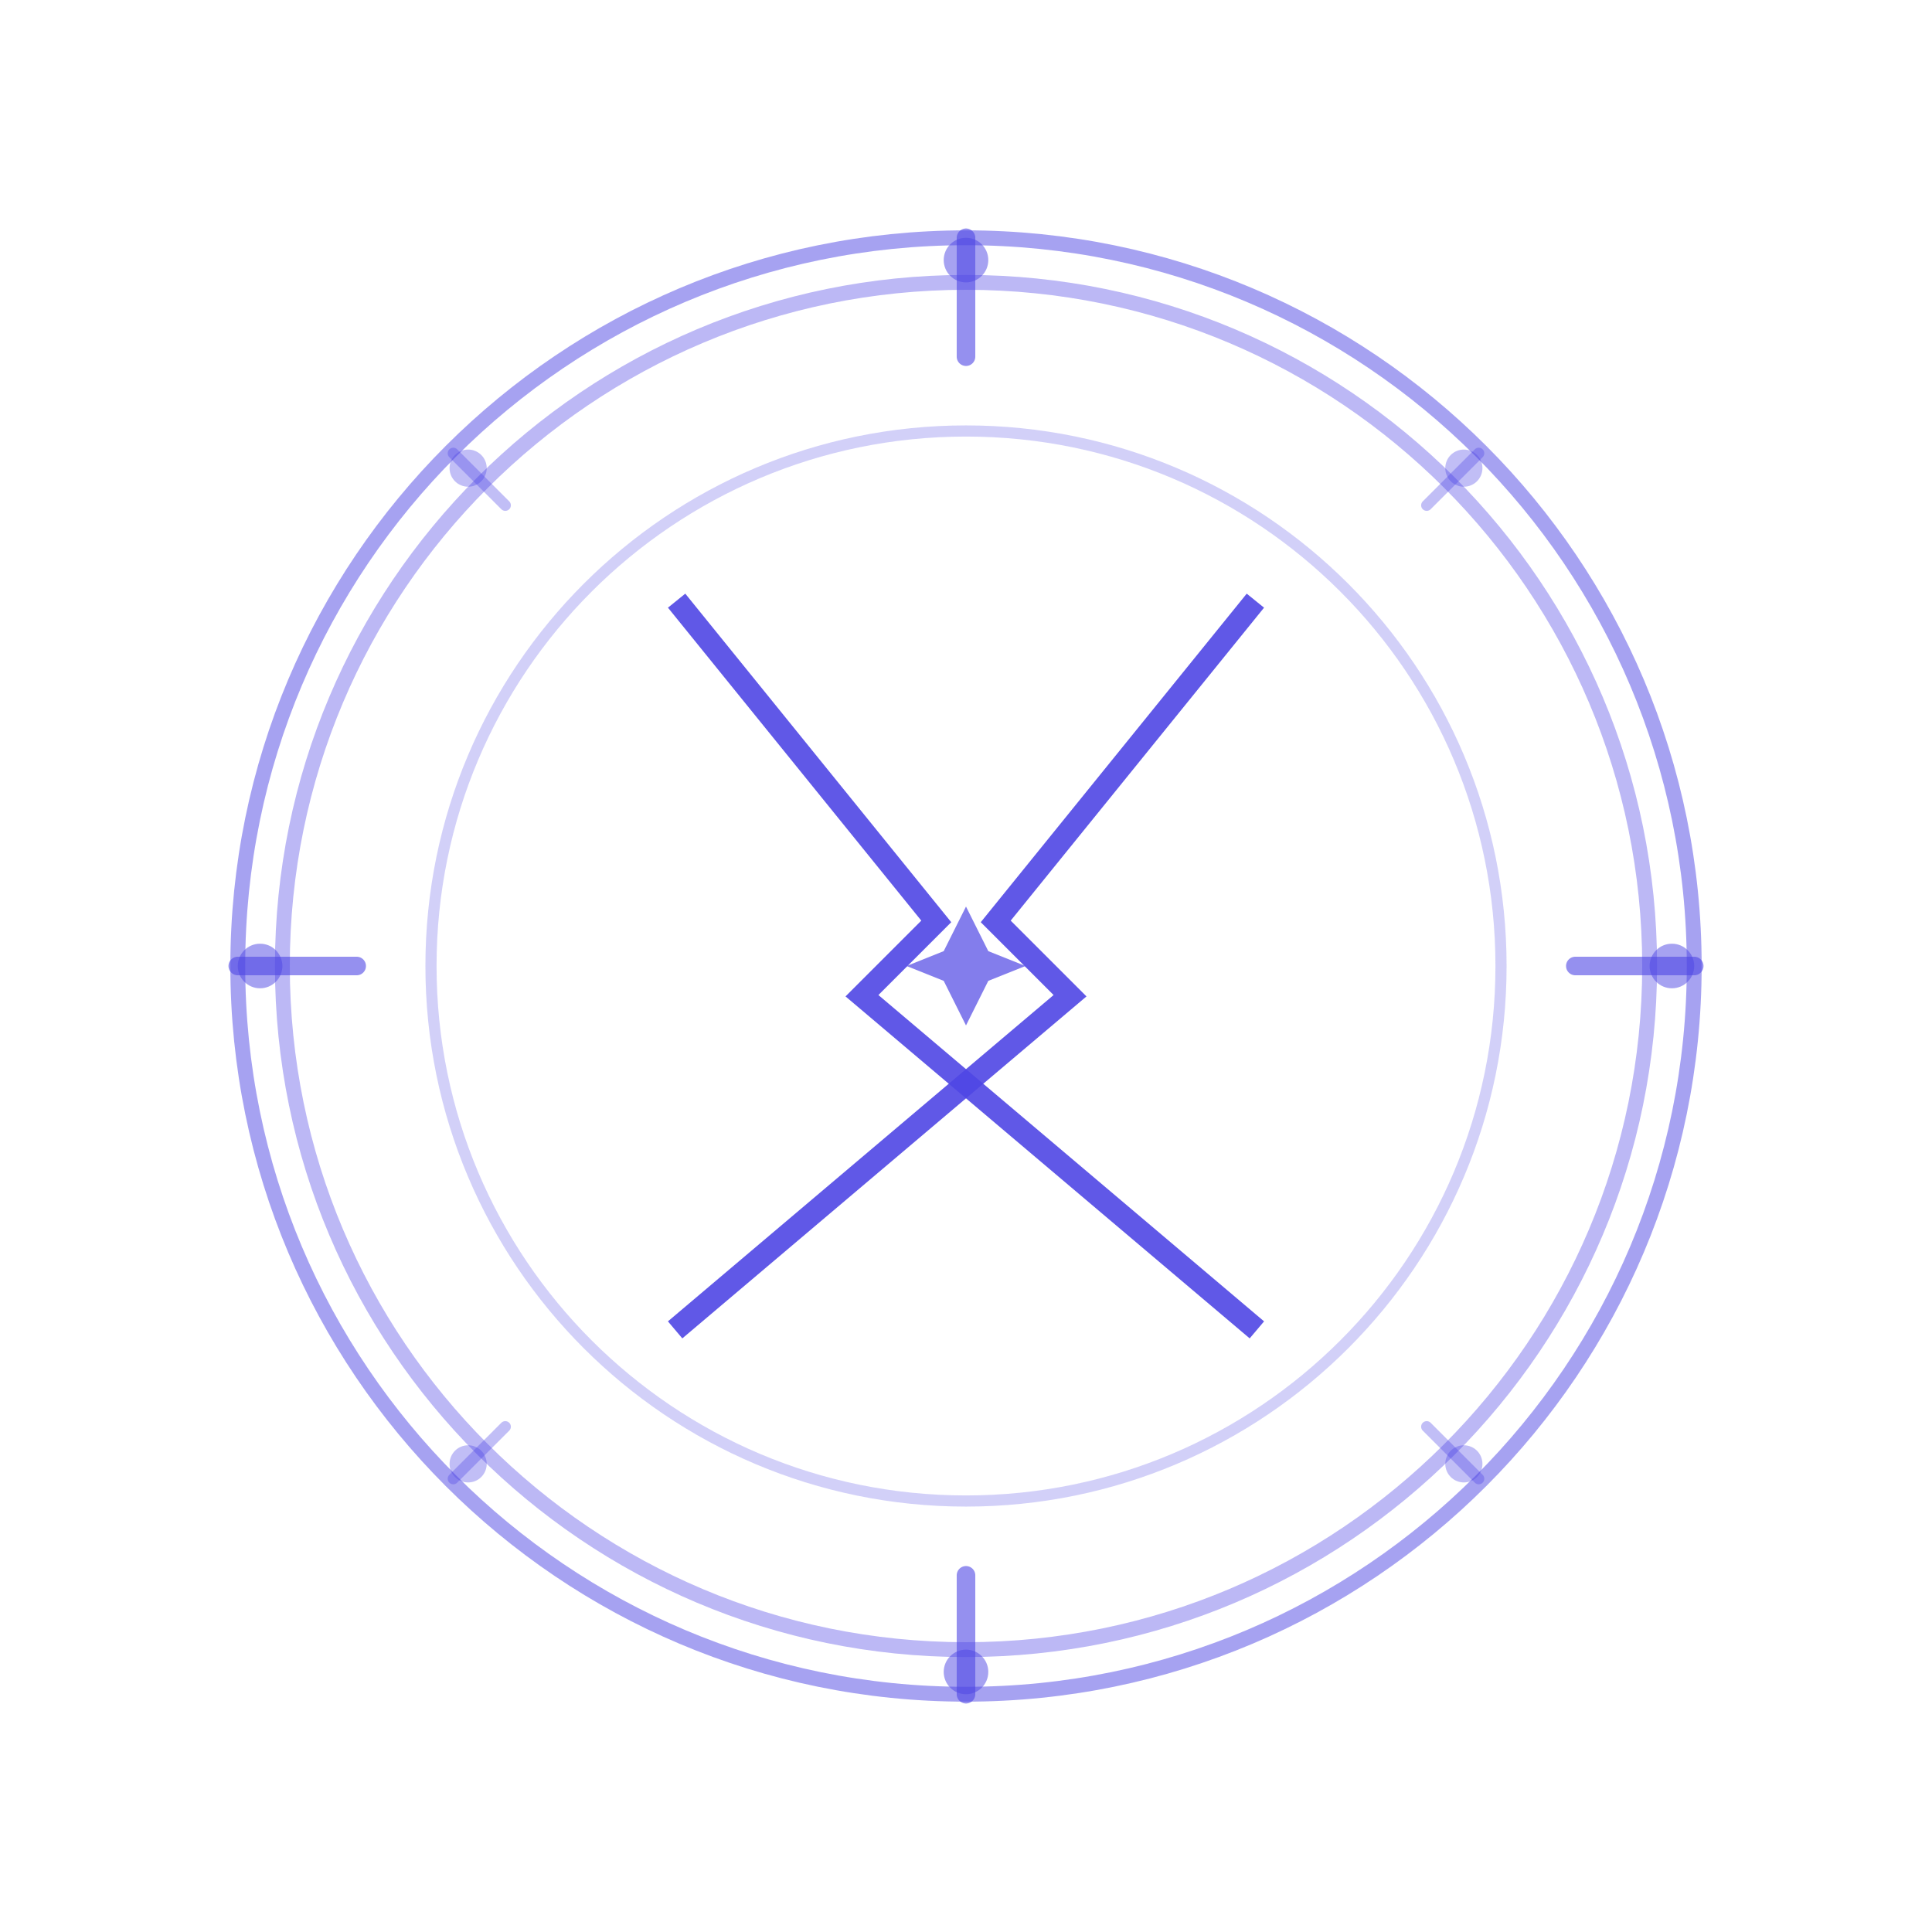
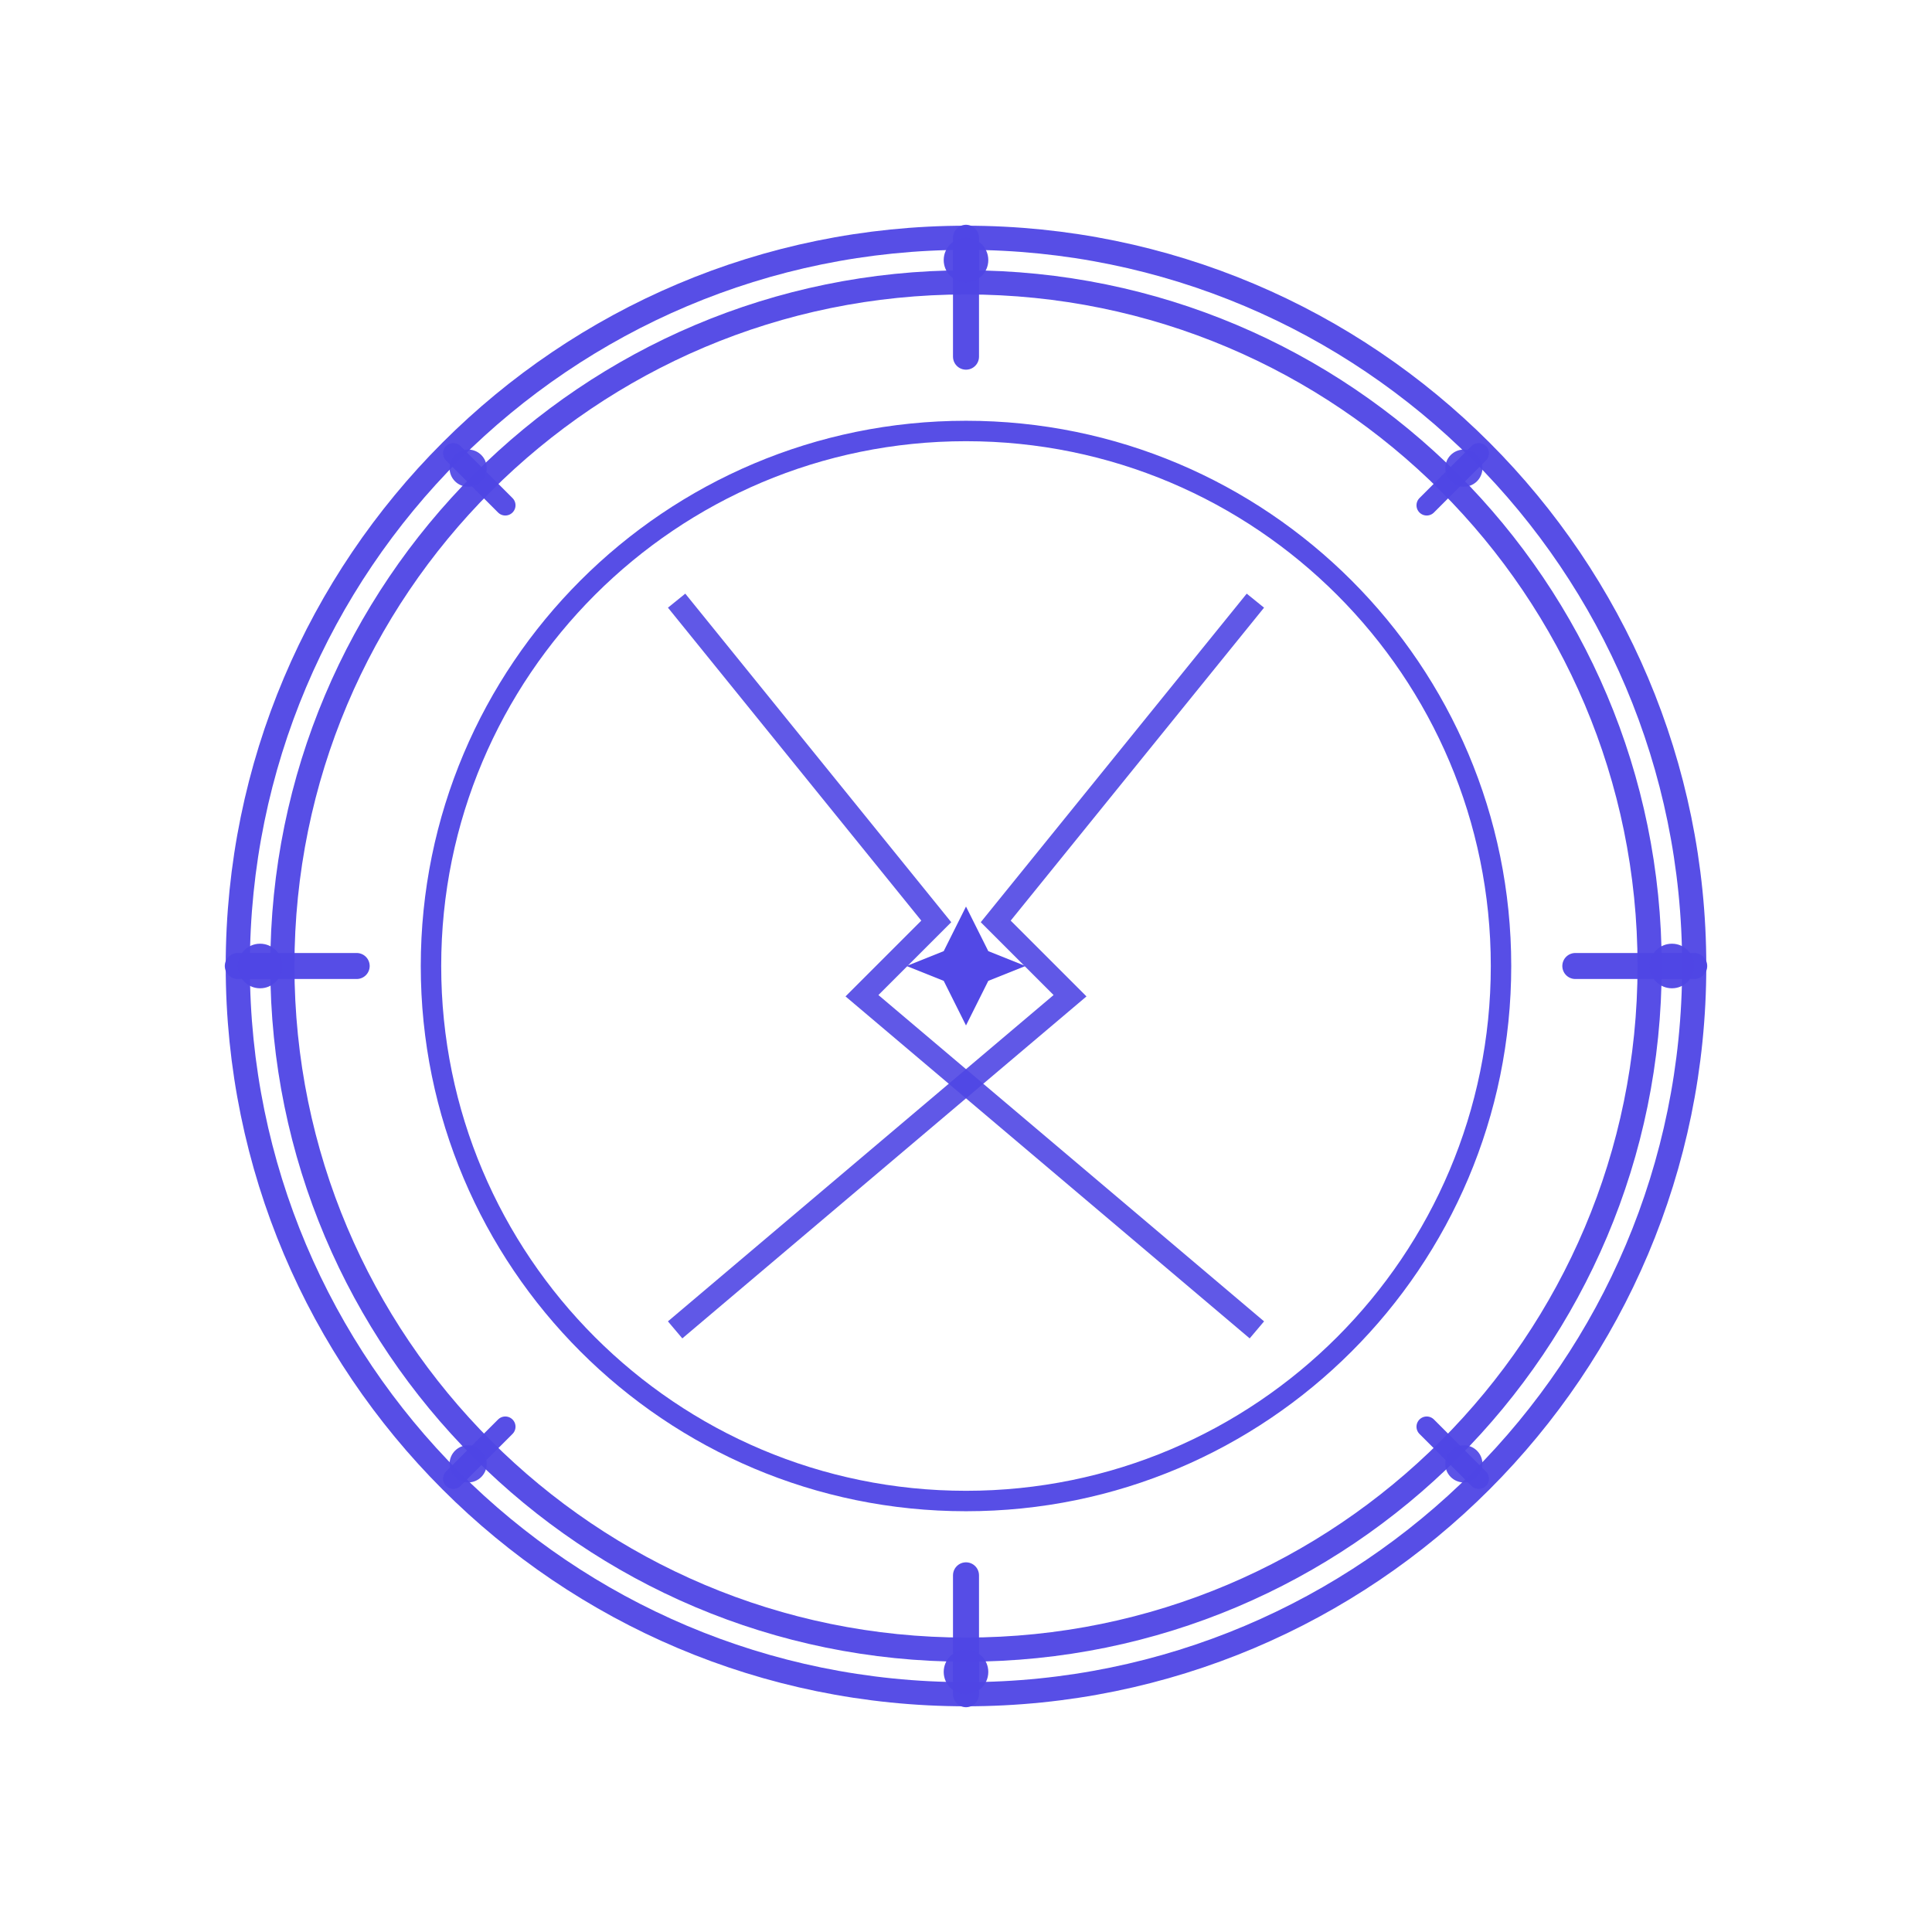
<svg xmlns="http://www.w3.org/2000/svg" viewBox="210 25 260 260" role="img" aria-label="Rival rank">
  <g transform="translate(340,155)" fill="none" stroke="#4F46E5">
-     <circle r="98" stroke-width="2" stroke-opacity="0.5" />
-     <circle r="92" stroke-width="2" stroke-opacity="0.38" />
-     <circle r="72" stroke-width="1.5" stroke-opacity="0.25" />
-     <line x1="0" y1="-98" x2="0" y2="-82" stroke-width="2.5" stroke-linecap="round" stroke-opacity="0.6" />
-     <line x1="98" y1="0" x2="82" y2="0" stroke-width="2.5" stroke-linecap="round" stroke-opacity="0.6" />
-     <line x1="0" y1="98" x2="0" y2="82" stroke-width="2.5" stroke-linecap="round" stroke-opacity="0.6" />
-     <line x1="-98" y1="0" x2="-82" y2="0" stroke-width="2.5" stroke-linecap="round" stroke-opacity="0.6" />
-     <line x1="69" y1="-69" x2="62" y2="-62" stroke-width="1.5" stroke-linecap="round" stroke-opacity="0.35" />
-     <line x1="69" y1="69" x2="62" y2="62" stroke-width="1.5" stroke-linecap="round" stroke-opacity="0.35" />
-     <line x1="-69" y1="69" x2="-62" y2="62" stroke-width="1.5" stroke-linecap="round" stroke-opacity="0.35" />
-     <line x1="-69" y1="-69" x2="-62" y2="-62" stroke-width="1.5" stroke-linecap="round" stroke-opacity="0.35" />
-     <circle cx="0" cy="-95" r="3" fill="#4F46E5" fill-opacity="0.5" stroke="none" />
-     <circle cx="95" cy="0" r="3" fill="#4F46E5" fill-opacity="0.5" stroke="none" />
-     <circle cx="0" cy="95" r="3" fill="#4F46E5" fill-opacity="0.5" stroke="none" />
-     <circle cx="-95" cy="0" r="3" fill="#4F46E5" fill-opacity="0.5" stroke="none" />
-     <circle cx="67" cy="-67" r="2.5" fill="#4F46E5" fill-opacity="0.35" stroke="none" />
-     <circle cx="67" cy="67" r="2.5" fill="#4F46E5" fill-opacity="0.35" stroke="none" />
-     <circle cx="-67" cy="67" r="2.5" fill="#4F46E5" fill-opacity="0.35" stroke="none" />
-     <circle cx="-67" cy="-67" r="2.5" fill="#4F46E5" fill-opacity="0.35" stroke="none" />
+     <circle r="98" stroke-width="3.25" stroke-opacity="0.95" />
+     <circle r="92" stroke-width="3.25" stroke-opacity="0.95" />
+     <circle r="72" stroke-width="2.75" stroke-opacity="0.95" />
+     <line x1="0" y1="-98" x2="0" y2="-82" stroke-width="3.5" stroke-linecap="round" stroke-opacity="0.96" />
+     <line x1="98" y1="0" x2="82" y2="0" stroke-width="3.5" stroke-linecap="round" stroke-opacity="0.96" />
+     <line x1="0" y1="98" x2="0" y2="82" stroke-width="3.5" stroke-linecap="round" stroke-opacity="0.96" />
+     <line x1="-98" y1="0" x2="-82" y2="0" stroke-width="3.5" stroke-linecap="round" stroke-opacity="0.96" />
+     <line x1="69" y1="-69" x2="62" y2="-62" stroke-width="2.75" stroke-linecap="round" stroke-opacity="0.95" />
+     <line x1="69" y1="69" x2="62" y2="62" stroke-width="2.75" stroke-linecap="round" stroke-opacity="0.95" />
+     <line x1="-69" y1="69" x2="-62" y2="62" stroke-width="2.75" stroke-linecap="round" stroke-opacity="0.95" />
+     <line x1="-69" y1="-69" x2="-62" y2="-62" stroke-width="2.75" stroke-linecap="round" stroke-opacity="0.95" />
+     <circle cx="0" cy="-95" r="3" fill="#4F46E5" fill-opacity="0.95" stroke="none" />
+     <circle cx="95" cy="0" r="3" fill="#4F46E5" fill-opacity="0.95" stroke="none" />
+     <circle cx="0" cy="95" r="3" fill="#4F46E5" fill-opacity="0.95" stroke="none" />
+     <circle cx="-95" cy="0" r="3" fill="#4F46E5" fill-opacity="0.95" stroke="none" />
+     <circle cx="67" cy="-67" r="2.5" fill="#4F46E5" fill-opacity="0.92" stroke="none" />
+     <circle cx="67" cy="67" r="2.5" fill="#4F46E5" fill-opacity="0.92" stroke="none" />
+     <circle cx="-67" cy="67" r="2.5" fill="#4F46E5" fill-opacity="0.92" stroke="none" />
+     <circle cx="-67" cy="-67" r="2.5" fill="#4F46E5" fill-opacity="0.92" stroke="none" />
    <polyline points="-38,-48 -4,-6 -14,4 38,48" stroke-width="3" stroke-linecap="square" stroke-linejoin="miter" stroke-opacity="0.9" />
    <polyline points="38,-48 4,-6 14,4 -38,48" stroke-width="3" stroke-linecap="square" stroke-linejoin="miter" stroke-opacity="0.9" />
-     <polygon points="0,-8 3,-2 8,0 3,2 0,8 -3,2 -8,0 -3,-2" fill="#4F46E5" fill-opacity="0.7" stroke="none" />
+     <polygon points="0,-8 3,-2 8,0 3,2 0,8 -3,2 -8,0 -3,-2" fill="#4F46E5" fill-opacity="0.98" stroke="none" />
  </g>
</svg>
